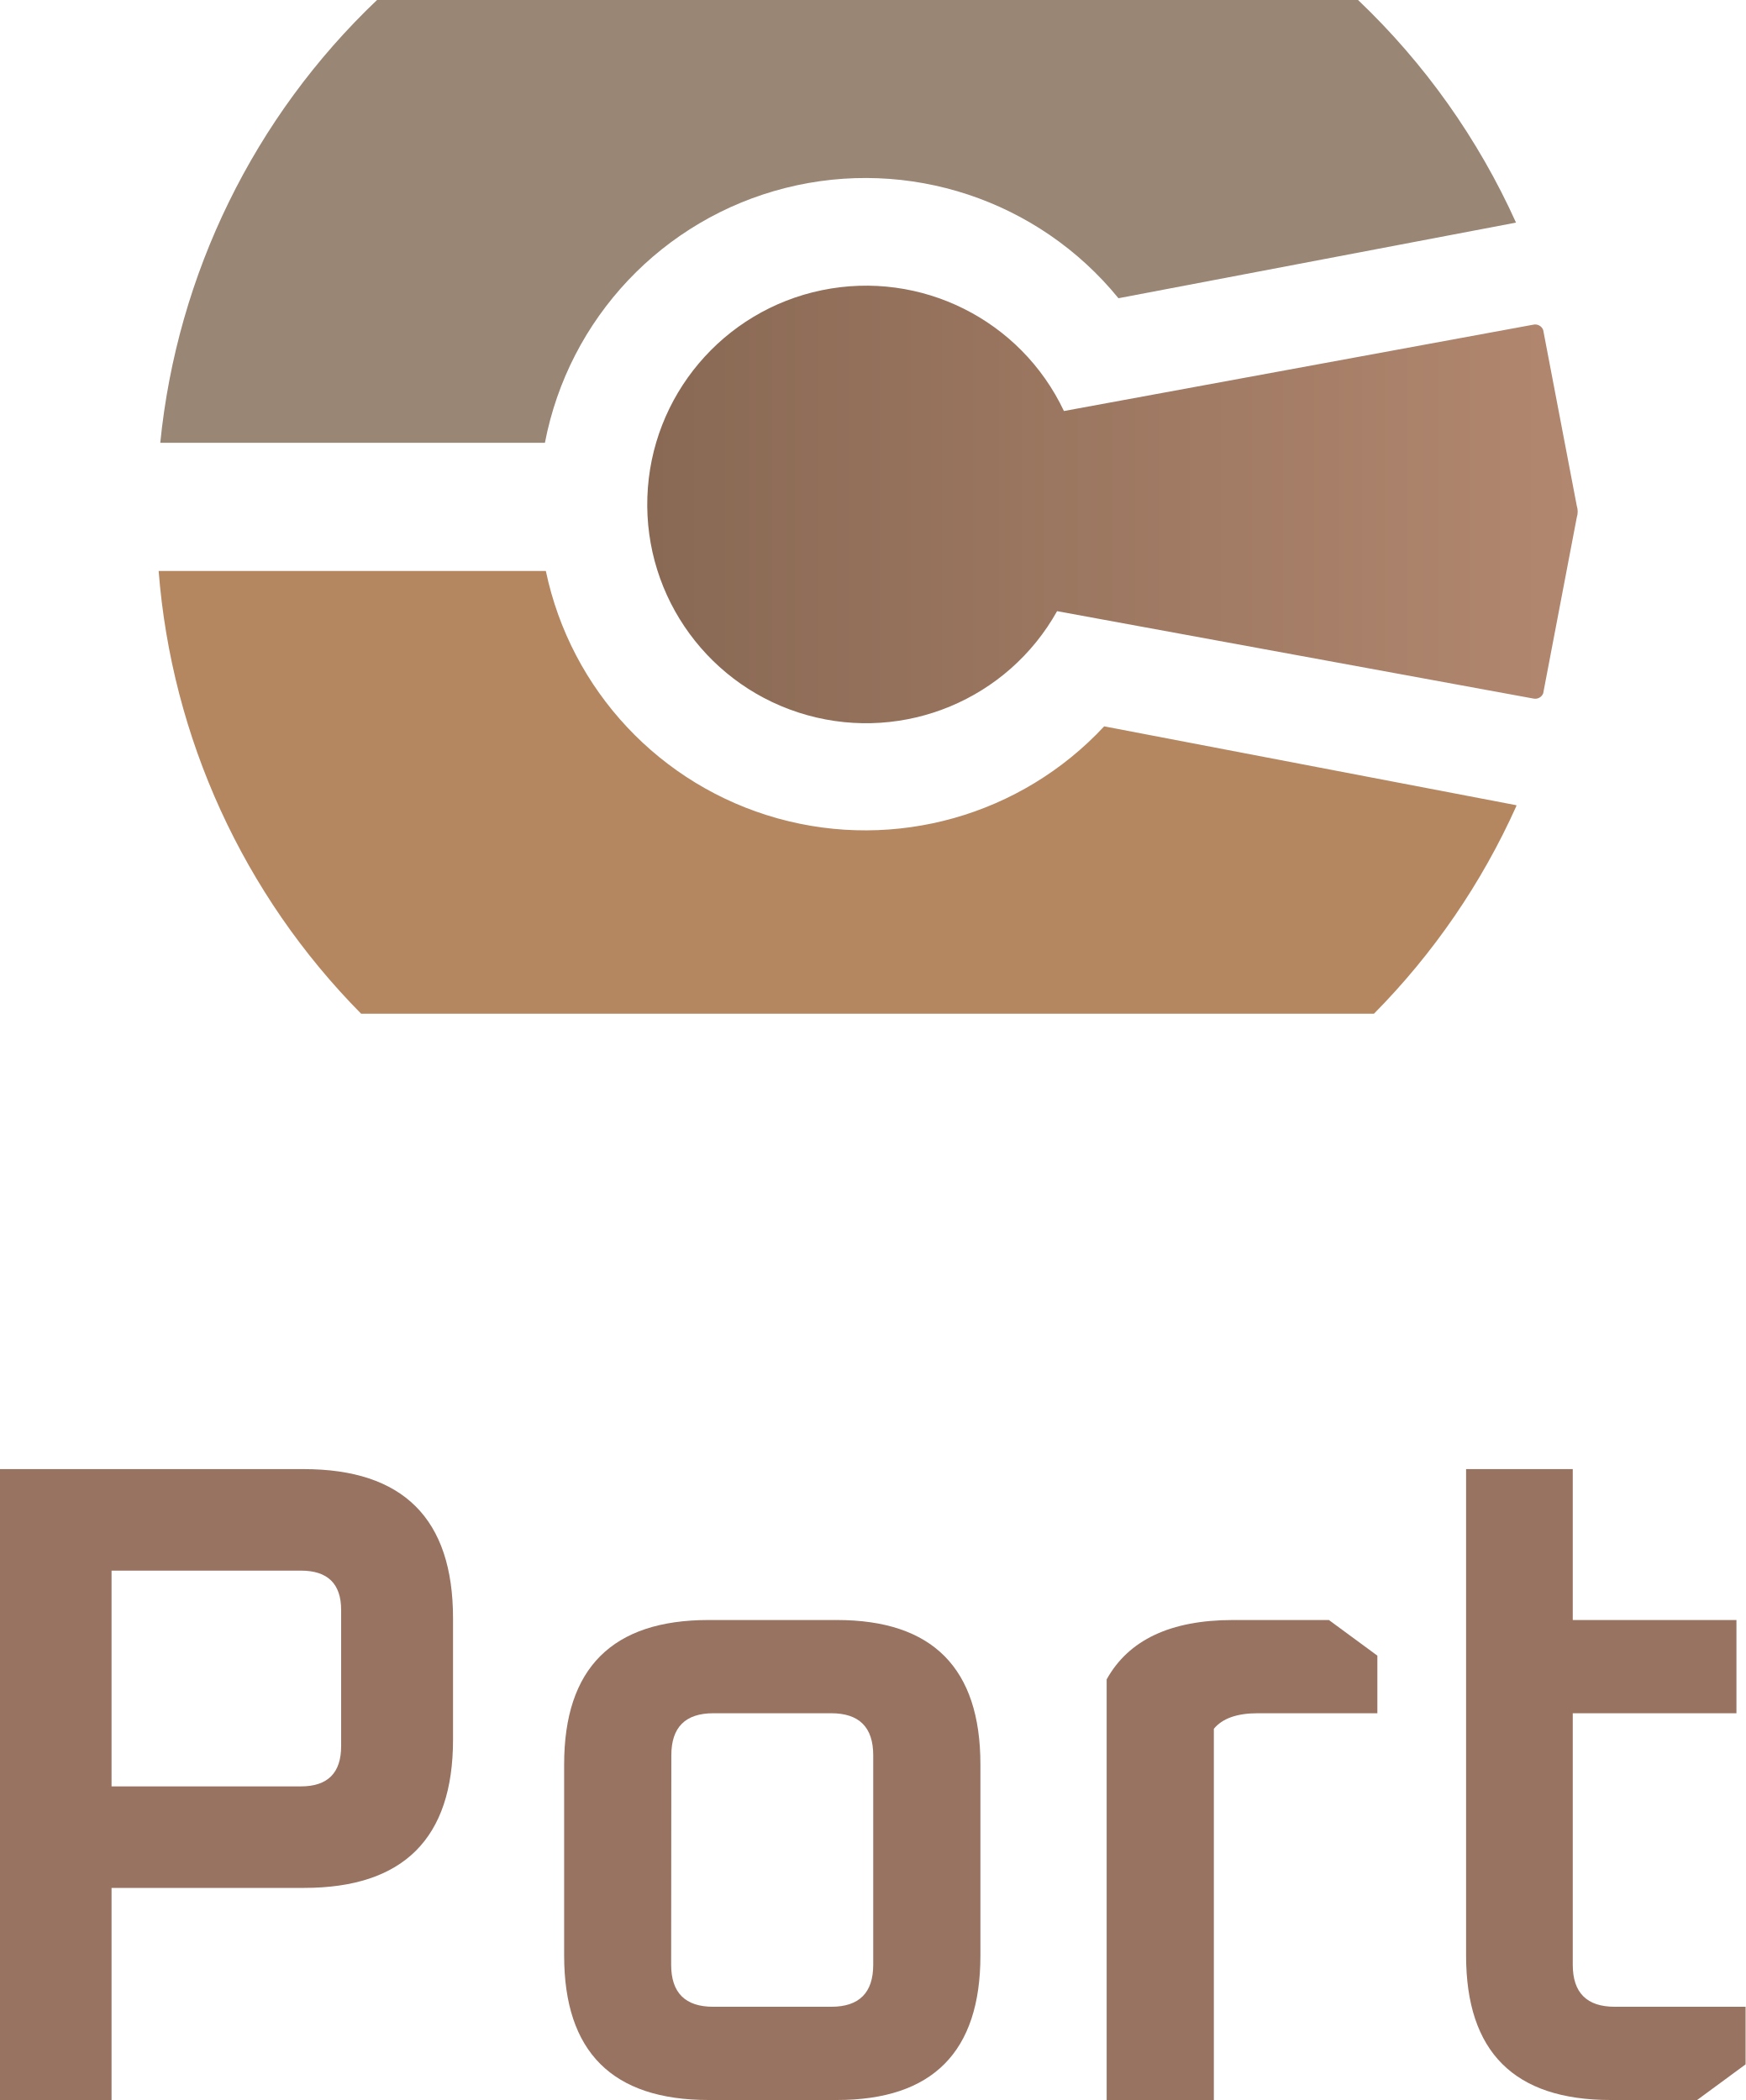
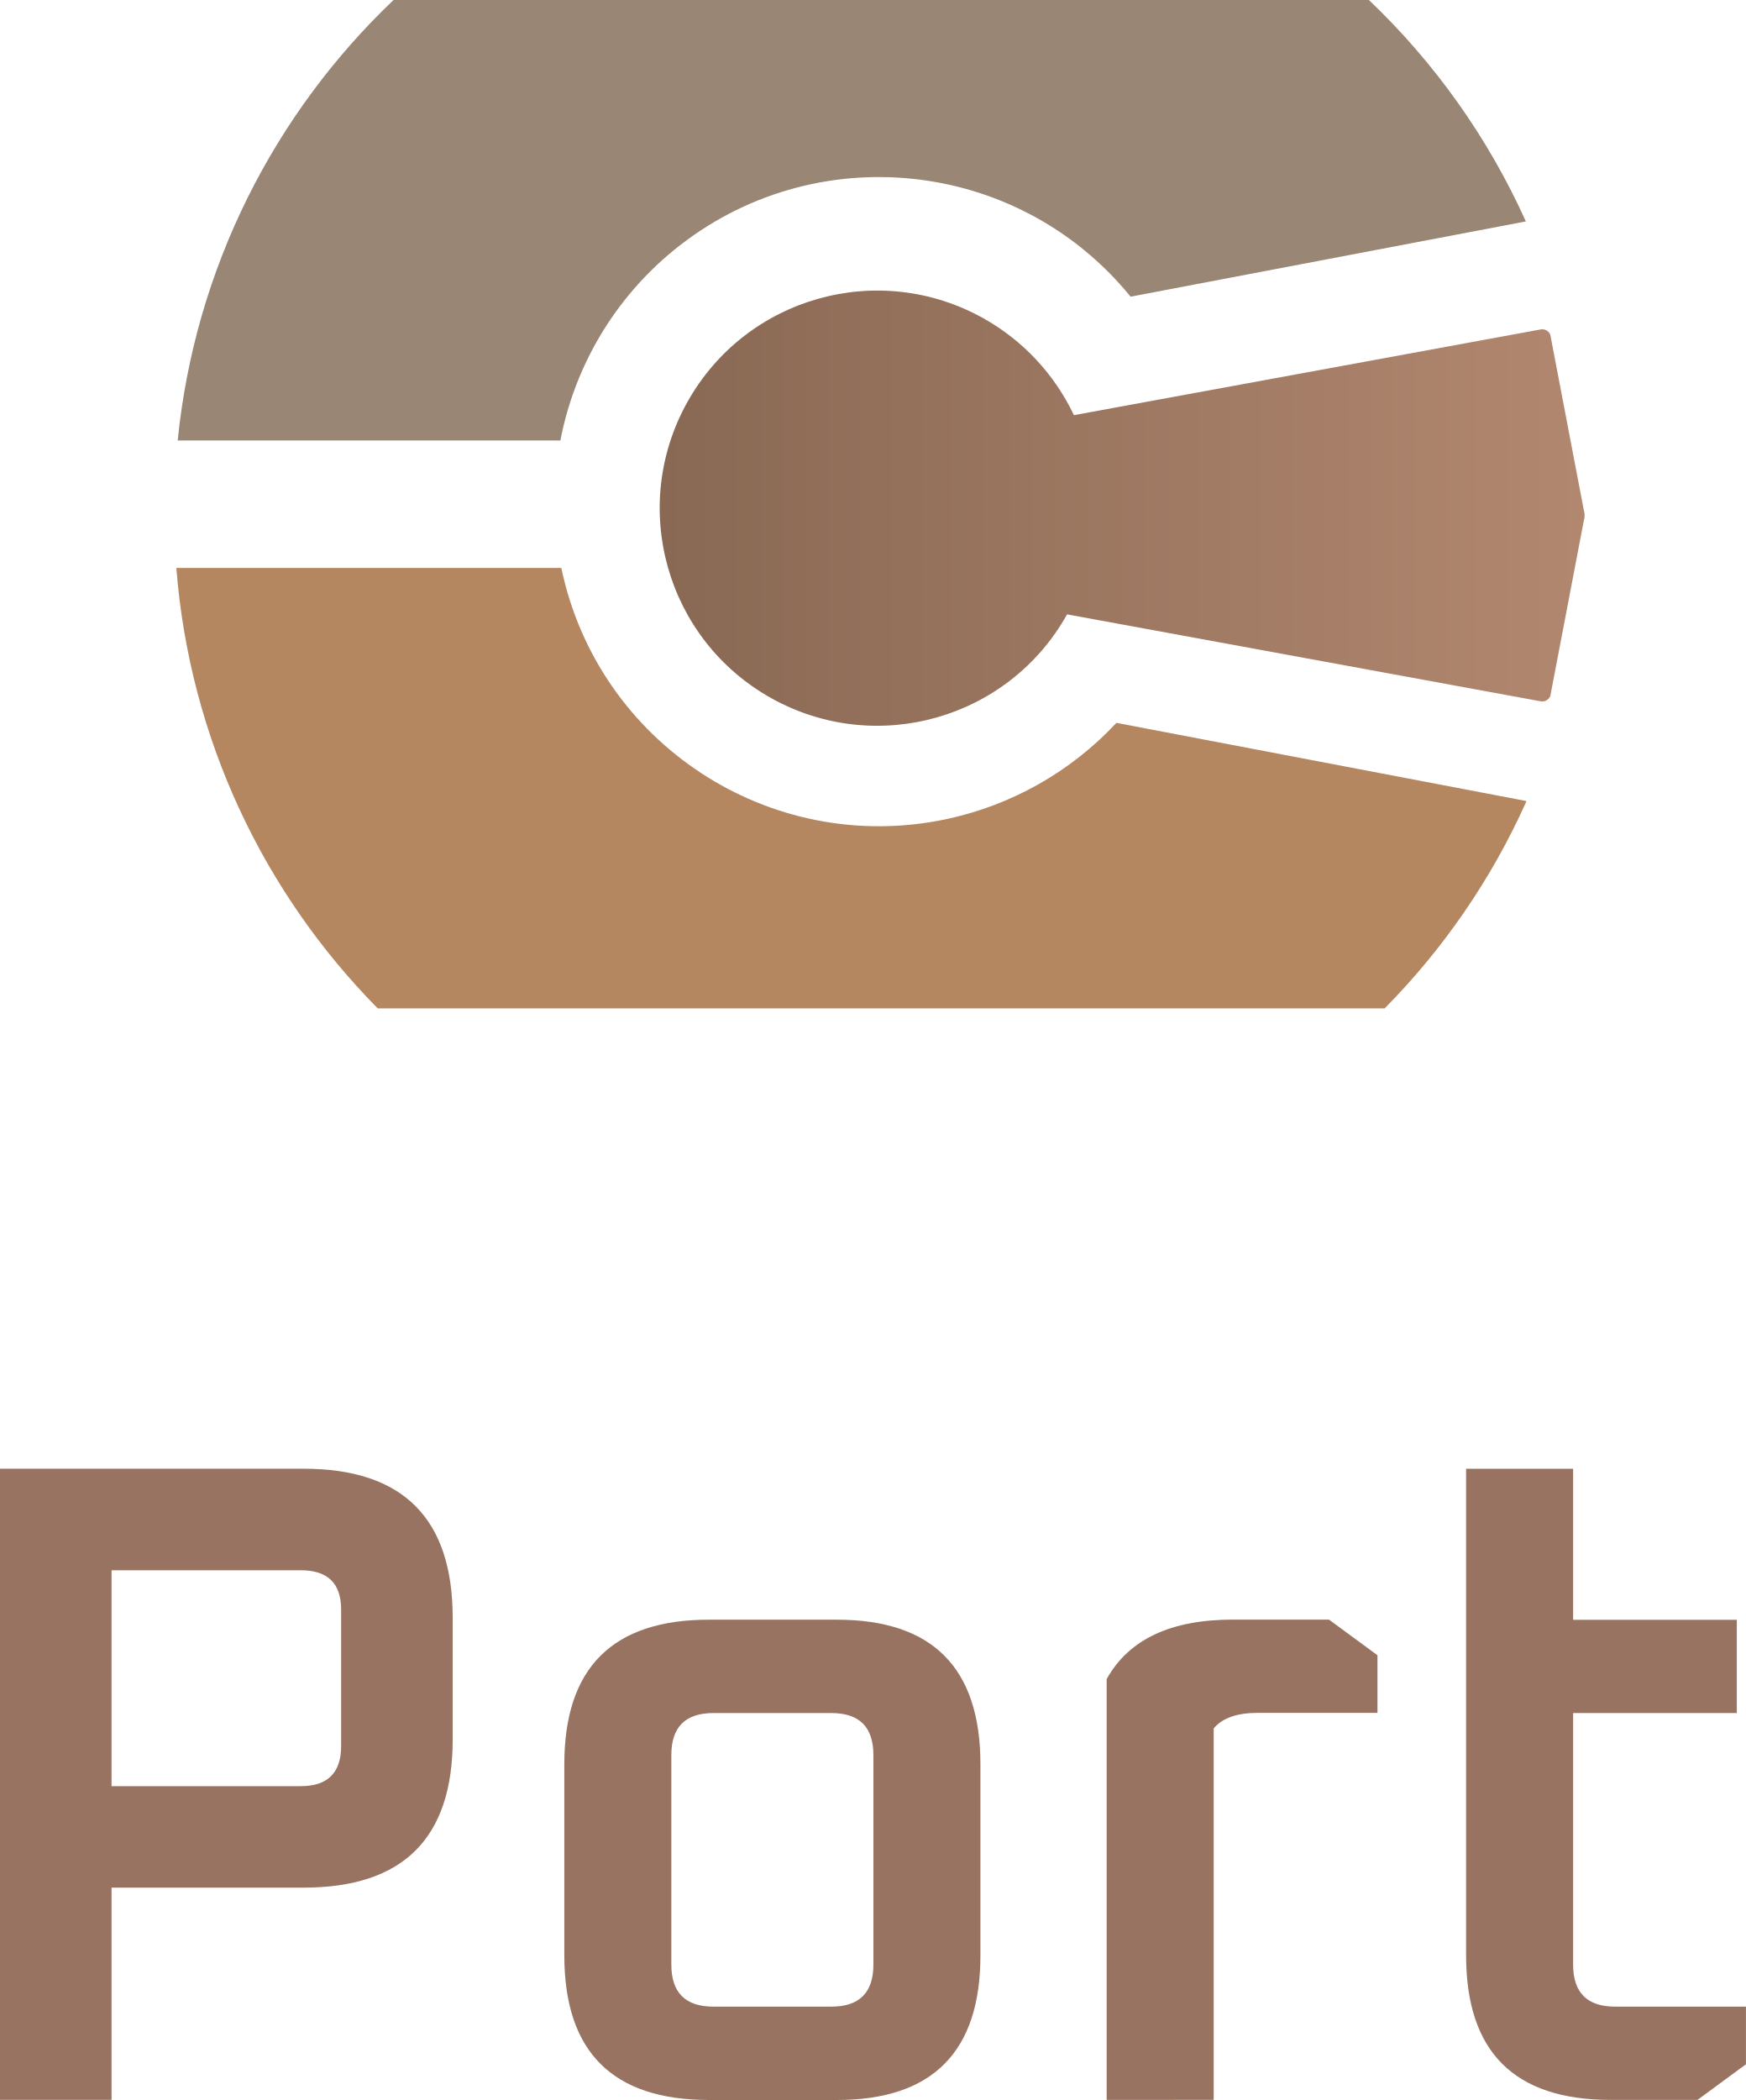
- <svg xmlns="http://www.w3.org/2000/svg" viewBox="0 0 204.26 245.75">
-   <linearGradient id="a" gradientTransform="matrix(1 0 0 -1 -12 246.63)" gradientUnits="userSpaceOnUse" x1="196.58" x2="87.73" y1="187.6" y2="187.6">
+ <svg xmlns="http://www.w3.org/2000/svg" enable-background="new 0 0 204.26 245.63" viewBox="0 0 204.26 245.63">
+   <linearGradient id="a" gradientUnits="userSpaceOnUse" x1="185.385" x2="77.179" y1="59.436" y2="59.436">
    <stop offset="0" stop-color="#b2876f" />
    <stop offset="1" stop-color="#896954" />
  </linearGradient>
-   <path d="m177.36 26.05-46.51 8.85a38.18 38.18 0 0 0 -67.1 16.92h-45a82.92 82.92 0 0 1 25.36-51.82h114.77a83.11 83.11 0 0 1 18.48 26.05z" fill="#998675" />
-   <path d="m177.4 94.23v.1a82.82 82.82 0 0 1 -16.66 24.3h-118.49a82.87 82.87 0 0 1 -23.69-51.81h45.3a38.18 38.18 0 0 0 65.32 18.18z" fill="#b58761" />
-   <path d="m184.47 60.55-3.93 20.59a1 1 0 0 1 -1.13.61l-55.74-10.23a25.6 25.6 0 1 1 .8-23.42l54.89-10.1a1 1 0 0 1 1.18.62l3.93 20.57a2.22 2.22 0 0 1 0 1.36z" fill="url(#a)" />
+   <path d="m178.51 25.9-46.24 8.8c-13.24-16.26-37.15-18.7-53.41-5.46-6.91 5.63-11.62 13.52-13.3 22.28h-44.77c2.03-20.2 11.33-38.27 25.25-51.52h114.11c7.68 7.32 13.95 16.1 18.36 25.9z" fill="#998675" />
+   <path d="m178.55 93.69v.1c-4.06 9.04-9.69 17.21-16.56 24.16h-117.8c-13.3-13.48-21.99-31.49-23.56-51.52h45.04c4.29 20.52 24.39 33.68 44.91 29.41 7.69-1.61 14.68-5.55 20.03-11.29z" fill="#b58761" />
+   <path d="m185.28 60.96-3.91 20.46c-.19.44-.66.7-1.12.61l-55.41-10.17c-6.86 12.27-22.36 16.65-34.63 9.79s-16.65-22.36-9.79-34.63 22.36-16.65 34.63-9.79c4.62 2.58 8.32 6.55 10.59 11.33l54.57-10.02c.49-.11.97.15 1.16.61l3.91 20.46c.14.44.14.91 0 1.35z" fill="url(#a)" />
  <g fill="#997361">
-     <path d="m0 245.75v-73.83h35.52q17.48 0 17.48 17.44v14.23q0 17.34-17.44 17.34h-22.51v24.82zm13.05-36.7h22.15q4.71 0 4.71-4.71v-15.94c0-3.06-1.57-4.6-4.71-4.6h-22.15z" />
-     <path d="m66 228.85v-22.37q0-16.9 16.9-16.9h15q16.8 0 16.8 16.9v22.37q0 16.91-16.8 16.9h-15q-16.9 0-16.9-16.9zm12.52 1.07q0 4.92 4.92 4.92h13.8q4.92 0 4.92-4.92v-24.51q0-4.92-4.92-4.92h-13.78q-4.92 0-4.92 4.92z" />
-     <path d="m129.47 245.75v-49.22q3.85-6.94 14.76-6.95h11.24l5.67 4.17v6.74h-14q-3.63 0-5.13 1.82v43.44z" />
-     <path d="m171.52 228.85v-56.93h12.48v17.66h19.15v10.91h-19.15v29.43q0 4.92 4.92 4.92h15.3v6.74l-5.67 4.17h-10.13q-16.9 0-16.9-16.9z" />
+     <path d="m0 245.62v-73.83h35.52c11.63 0 17.44 5.82 17.44 17.44v14.23c0 11.56-5.81 17.33-17.44 17.33h-22.47v24.82h-13.05zm13.05-36.7h22.15c3.14 0 4.71-1.57 4.71-4.71v-15.94c0-3.07-1.57-4.6-4.71-4.6h-22.15z" />
+     <path d="m66.02 228.72v-22.36c0-11.27 5.63-16.91 16.91-16.91h14.97c11.2 0 16.8 5.64 16.8 16.91v22.36c0 11.27-5.6 16.91-16.8 16.91h-14.98c-11.27-.01-16.9-5.64-16.9-16.91zm12.52 1.07c0 3.28 1.64 4.92 4.92 4.92h13.8c3.28 0 4.92-1.64 4.92-4.92v-24.5c0-3.28-1.64-4.92-4.92-4.92h-13.8c-3.28 0-4.92 1.64-4.92 4.92z" />
+     <path d="m129.47 245.62v-49.22c2.57-4.64 7.49-6.96 14.77-6.96h11.24l5.67 4.17v6.74h-14.02c-2.43 0-4.14.61-5.14 1.82v43.44z" />
+     <path d="m171.52 228.72v-56.92h12.52v17.66h19.15v10.91h-19.15v29.42c0 3.28 1.64 4.92 4.92 4.92h15.3v6.74l-5.67 4.17h-10.17c-11.27 0-16.9-5.63-16.9-16.9z" />
  </g>
</svg>
